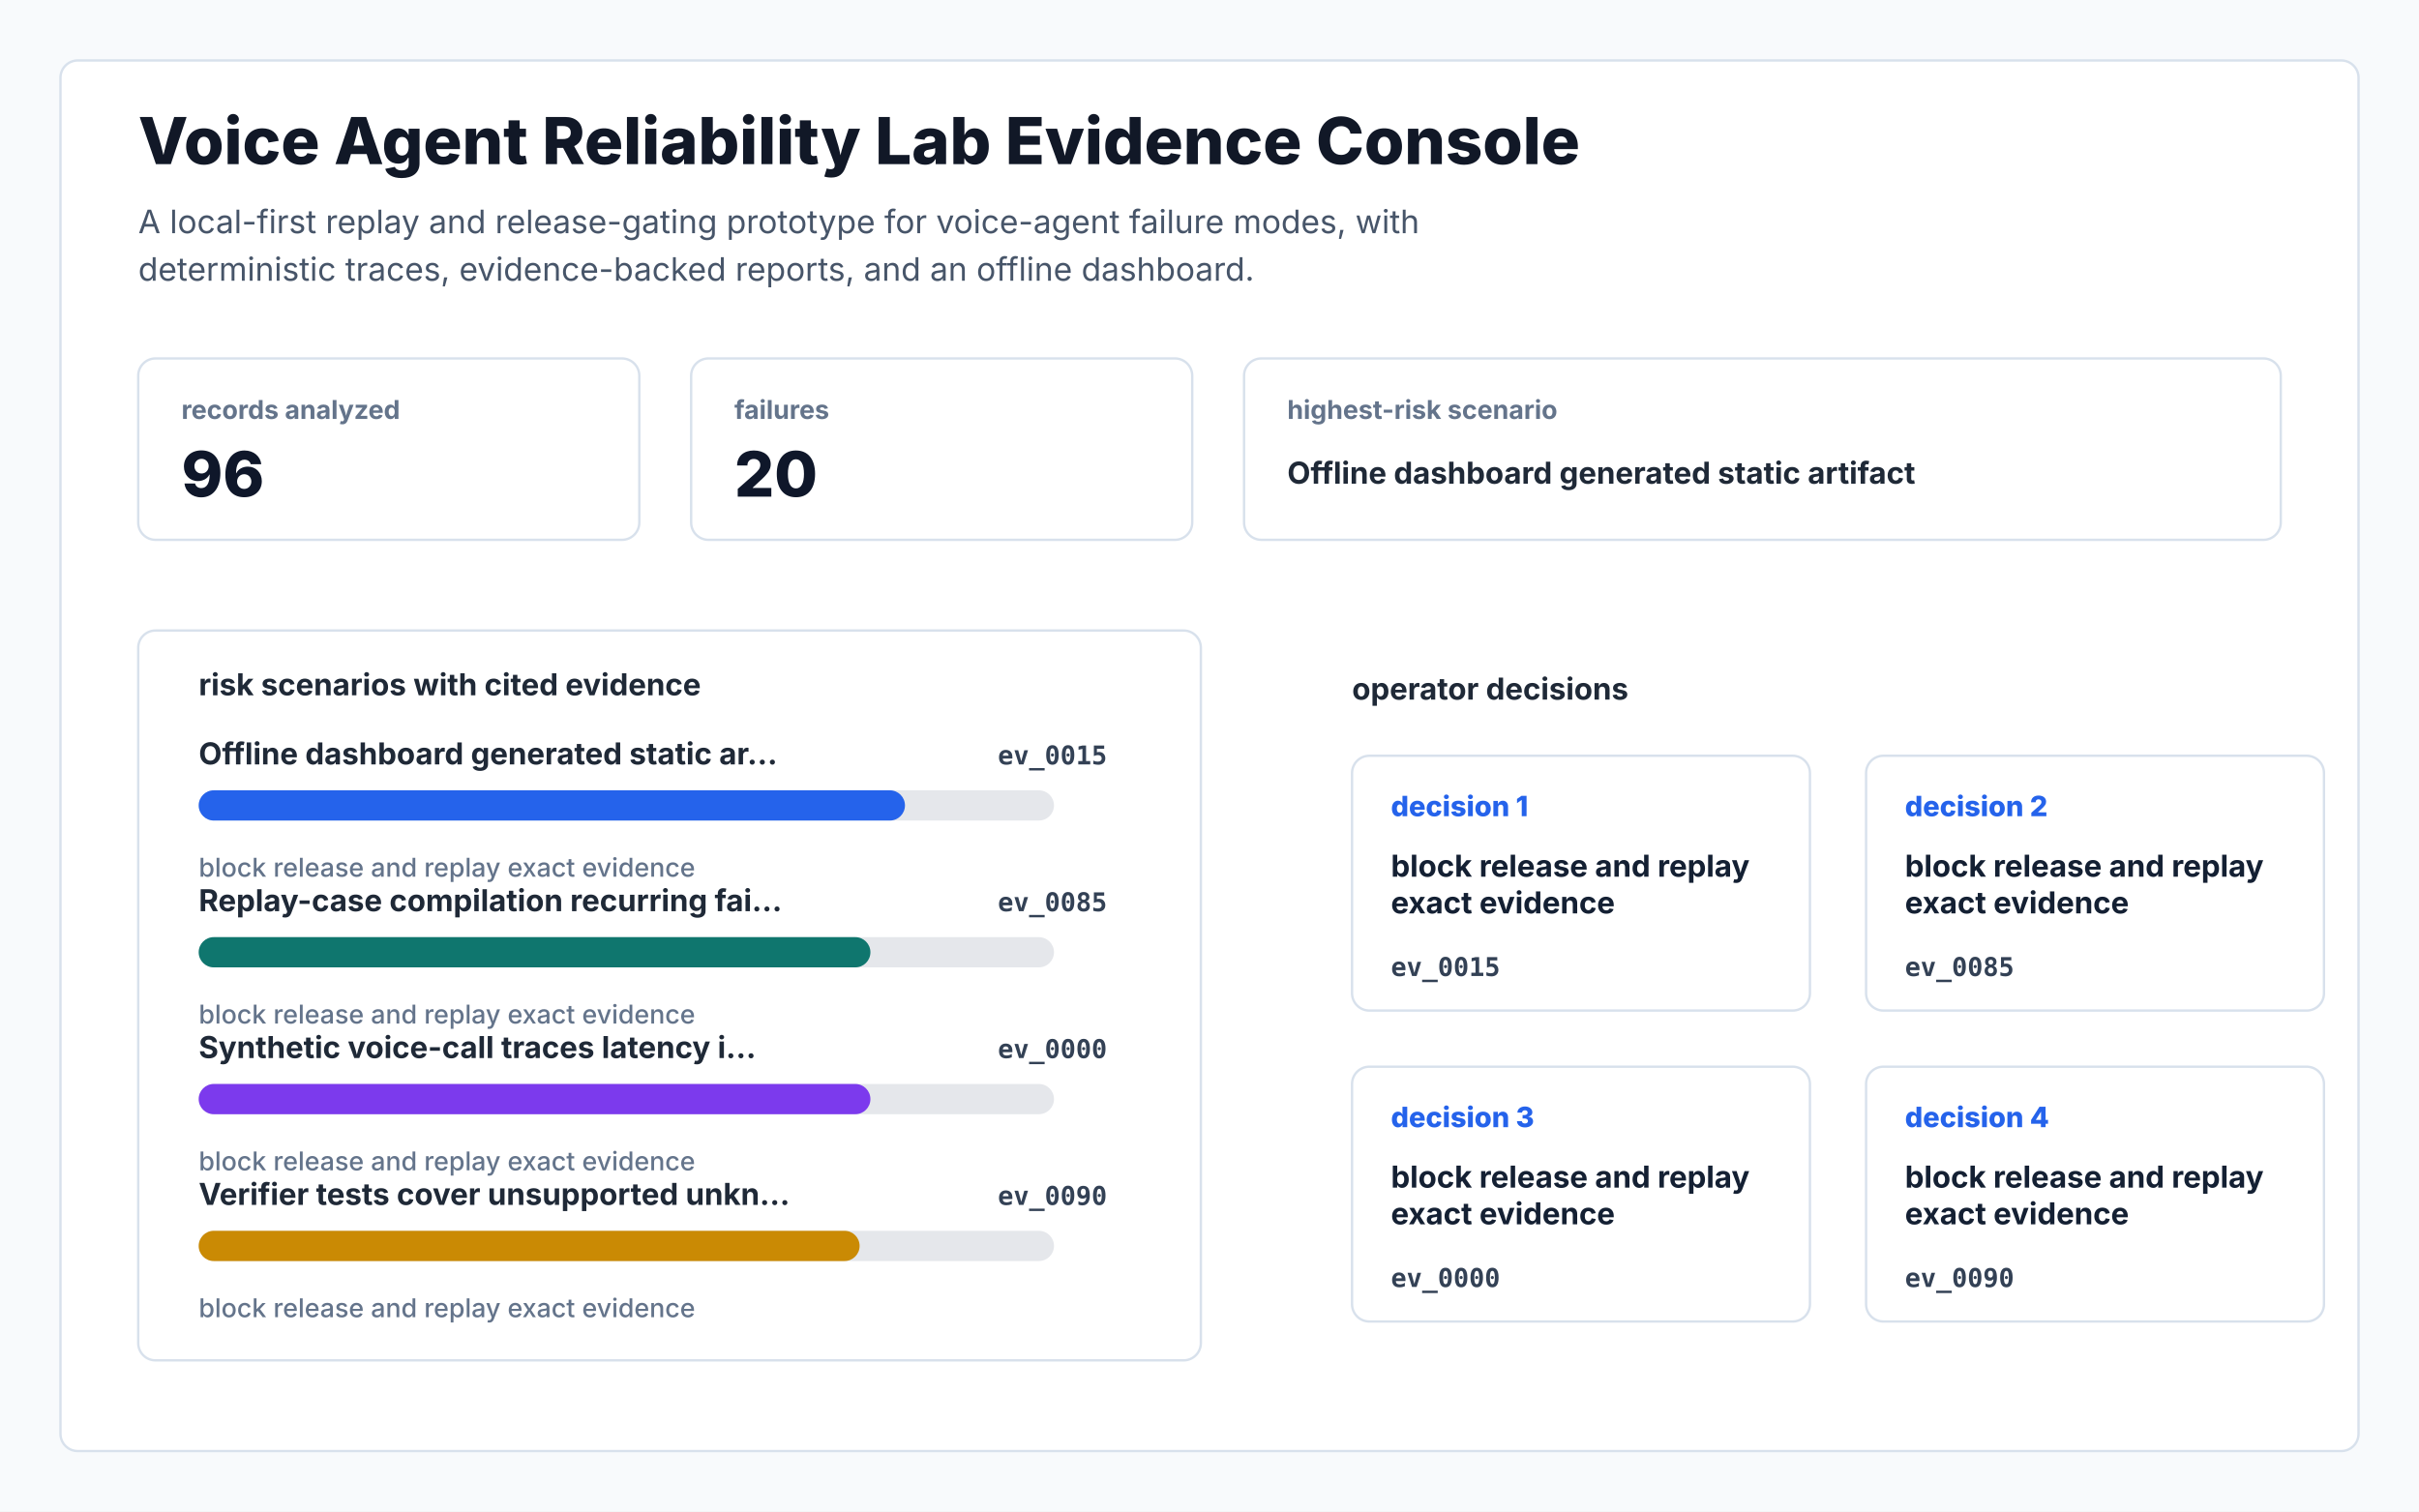
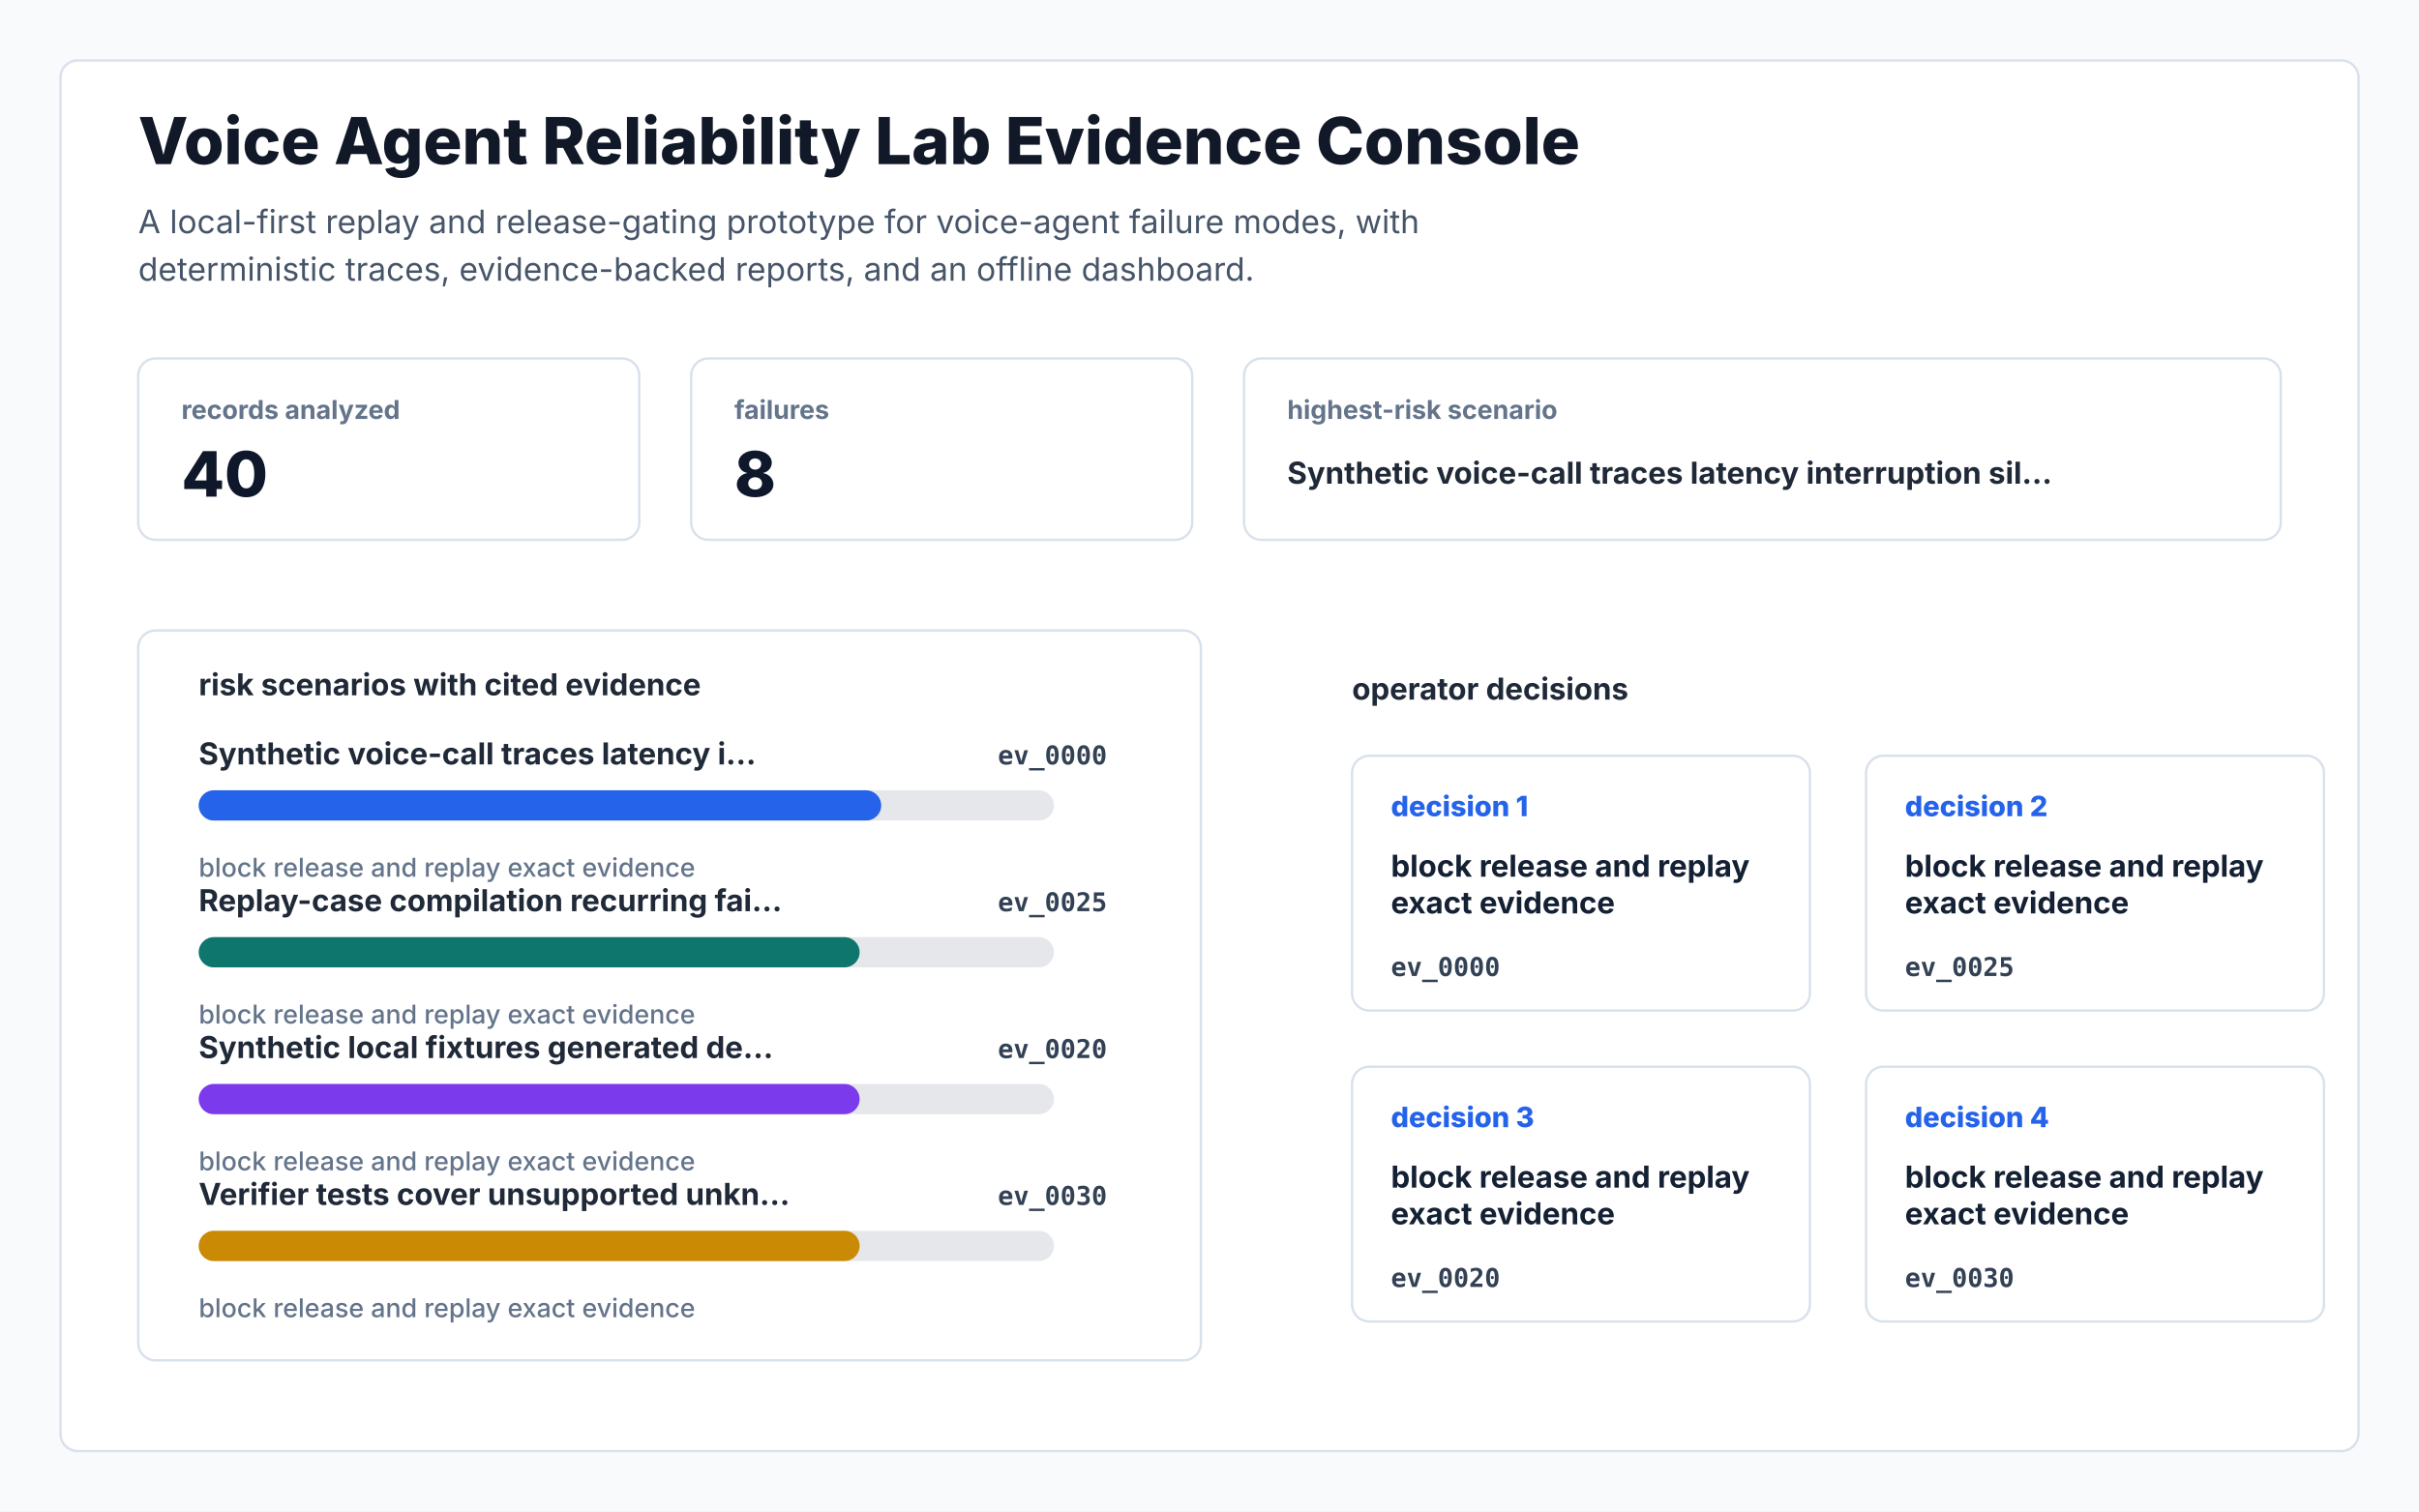
<svg xmlns="http://www.w3.org/2000/svg" width="1120" height="700" viewBox="0 0 1120 700" role="img" aria-label="Voice Agent Reliability Lab working dashboard">
  <defs>
    <style>
      .bg { fill:#f8fafc; }
      .panel,.card,.actioncard { fill:#ffffff; stroke:#d8e1ec; stroke-width:1.1; }
      .title { font:760 30px -apple-system,BlinkMacSystemFont,"Segoe UI",sans-serif; fill:#111827; }
      .sub { font:420 15px -apple-system,BlinkMacSystemFont,"Segoe UI",sans-serif; fill:#475569; }
      .label { font:700 14px -apple-system,BlinkMacSystemFont,"Segoe UI",sans-serif; fill:#1f2937; }
      .caption { font:500 12px -apple-system,BlinkMacSystemFont,"Segoe UI",sans-serif; fill:#64748b; }
      .small { font:650 12px -apple-system,BlinkMacSystemFont,"Segoe UI",sans-serif; fill:#64748b; }
      .metric { font:780 29px -apple-system,BlinkMacSystemFont,"Segoe UI",sans-serif; fill:#0f172a; }
      .rank { font:760 13px -apple-system,BlinkMacSystemFont,"Segoe UI",sans-serif; fill:#2563eb; }
      .cardtext { font:650 14px -apple-system,BlinkMacSystemFont,"Segoe UI",sans-serif; fill:#142033; }
      .mono { font:700 12px ui-monospace,SFMono-Regular,Menlo,monospace; fill:#334155; }
    </style>
  </defs>
  <rect class="bg" width="1120" height="700" />
  <rect class="panel" x="28" y="28" width="1064" height="644" rx="8" />
  <text class="title" x="64" y="76">Voice Agent Reliability Lab Evidence Console</text>
  <text class="sub" x="64" y="108">
    <tspan x="64" dy="0">A local-first replay and release-gating prototype for voice-agent failure modes, with</tspan>
    <tspan x="64" dy="22">deterministic traces, evidence-backed reports, and an offline dashboard.</tspan>
  </text>
  <rect class="card" x="64" y="166" width="232" height="84" rx="8" />
  <text class="small" x="84" y="194">records analyzed</text>
-   <text class="metric" x="84" y="230">96</text>
+   <text class="metric" x="84" y="230">40</text>
  <rect class="card" x="320" y="166" width="232" height="84" rx="8" />
  <text class="small" x="340" y="194">failures</text>
-   <text class="metric" x="340" y="230">20</text>
+   <text class="metric" x="340" y="230">8</text>
  <rect class="card" x="576" y="166" width="480" height="84" rx="8" />
  <text class="small" x="596" y="194">highest-risk scenario</text>
  <text class="label" x="596" y="224">
-     <tspan x="596" dy="0">Offline dashboard generated static artifact</tspan>
+     <tspan x="596" dy="0">Synthetic voice-call traces latency interruption sil...</tspan>
  </text>
  <rect class="card" x="64" y="292" width="492" height="338" rx="8" />
  <text class="label" x="92" y="322">risk scenarios with cited evidence</text>
-   <text class="label" x="92" y="354">Offline dashboard generated static ar...</text>
-   <text class="mono" x="462" y="354">ev_0015</text>
+   <text class="label" x="92" y="354">Synthetic voice-call traces latency i...</text>
+   <text class="mono" x="462" y="354">ev_0000</text>
  <rect x="92" y="366" width="396" height="14" rx="7" fill="#e5e7eb" />
-   <rect x="92" y="366" width="327" height="14" rx="7" fill="#2563eb" />
+   <rect x="92" y="366" width="316" height="14" rx="7" fill="#2563eb" />
  <text class="caption" x="92" y="406">block release and replay exact evidence</text>
  <text class="label" x="92" y="422">Replay-case compilation recurring fai...</text>
-   <text class="mono" x="462" y="422">ev_0085</text>
+   <text class="mono" x="462" y="422">ev_0025</text>
  <rect x="92" y="434" width="396" height="14" rx="7" fill="#e5e7eb" />
-   <rect x="92" y="434" width="311" height="14" rx="7" fill="#0f766e" />
+   <rect x="92" y="434" width="306" height="14" rx="7" fill="#0f766e" />
  <text class="caption" x="92" y="474">block release and replay exact evidence</text>
-   <text class="label" x="92" y="490">Synthetic voice-call traces latency i...</text>
-   <text class="mono" x="462" y="490">ev_0000</text>
+   <text class="label" x="92" y="490">Synthetic local fixtures generated de...</text>
+   <text class="mono" x="462" y="490">ev_0020</text>
  <rect x="92" y="502" width="396" height="14" rx="7" fill="#e5e7eb" />
-   <rect x="92" y="502" width="311" height="14" rx="7" fill="#7c3aed" />
+   <rect x="92" y="502" width="306" height="14" rx="7" fill="#7c3aed" />
  <text class="caption" x="92" y="542">block release and replay exact evidence</text>
  <text class="label" x="92" y="558">Verifier tests cover unsupported unkn...</text>
-   <text class="mono" x="462" y="558">ev_0090</text>
+   <text class="mono" x="462" y="558">ev_0030</text>
  <rect x="92" y="570" width="396" height="14" rx="7" fill="#e5e7eb" />
  <rect x="92" y="570" width="306" height="14" rx="7" fill="#ca8a04" />
  <text class="caption" x="92" y="610">block release and replay exact evidence</text>
  <text class="label" x="626" y="324">operator decisions</text>
  <rect class="actioncard" x="626" y="350" width="212" height="118" rx="8" />
  <text class="rank" x="644" y="378">decision 1</text>
  <text class="cardtext" x="644" y="406">
    <tspan x="644" dy="0">block release and replay</tspan>
    <tspan x="644" dy="17">exact evidence</tspan>
  </text>
-   <text class="mono" x="644" y="452">ev_0015</text>
+   <text class="mono" x="644" y="452">ev_0000</text>
  <rect class="actioncard" x="864" y="350" width="212" height="118" rx="8" />
  <text class="rank" x="882" y="378">decision 2</text>
  <text class="cardtext" x="882" y="406">
    <tspan x="882" dy="0">block release and replay</tspan>
    <tspan x="882" dy="17">exact evidence</tspan>
  </text>
-   <text class="mono" x="882" y="452">ev_0085</text>
+   <text class="mono" x="882" y="452">ev_0025</text>
  <rect class="actioncard" x="626" y="494" width="212" height="118" rx="8" />
  <text class="rank" x="644" y="522">decision 3</text>
  <text class="cardtext" x="644" y="550">
    <tspan x="644" dy="0">block release and replay</tspan>
    <tspan x="644" dy="17">exact evidence</tspan>
  </text>
-   <text class="mono" x="644" y="596">ev_0000</text>
+   <text class="mono" x="644" y="596">ev_0020</text>
  <rect class="actioncard" x="864" y="494" width="212" height="118" rx="8" />
  <text class="rank" x="882" y="522">decision 4</text>
  <text class="cardtext" x="882" y="550">
    <tspan x="882" dy="0">block release and replay</tspan>
    <tspan x="882" dy="17">exact evidence</tspan>
  </text>
-   <text class="mono" x="882" y="596">ev_0090</text>
+   <text class="mono" x="882" y="596">ev_0030</text>
</svg>
